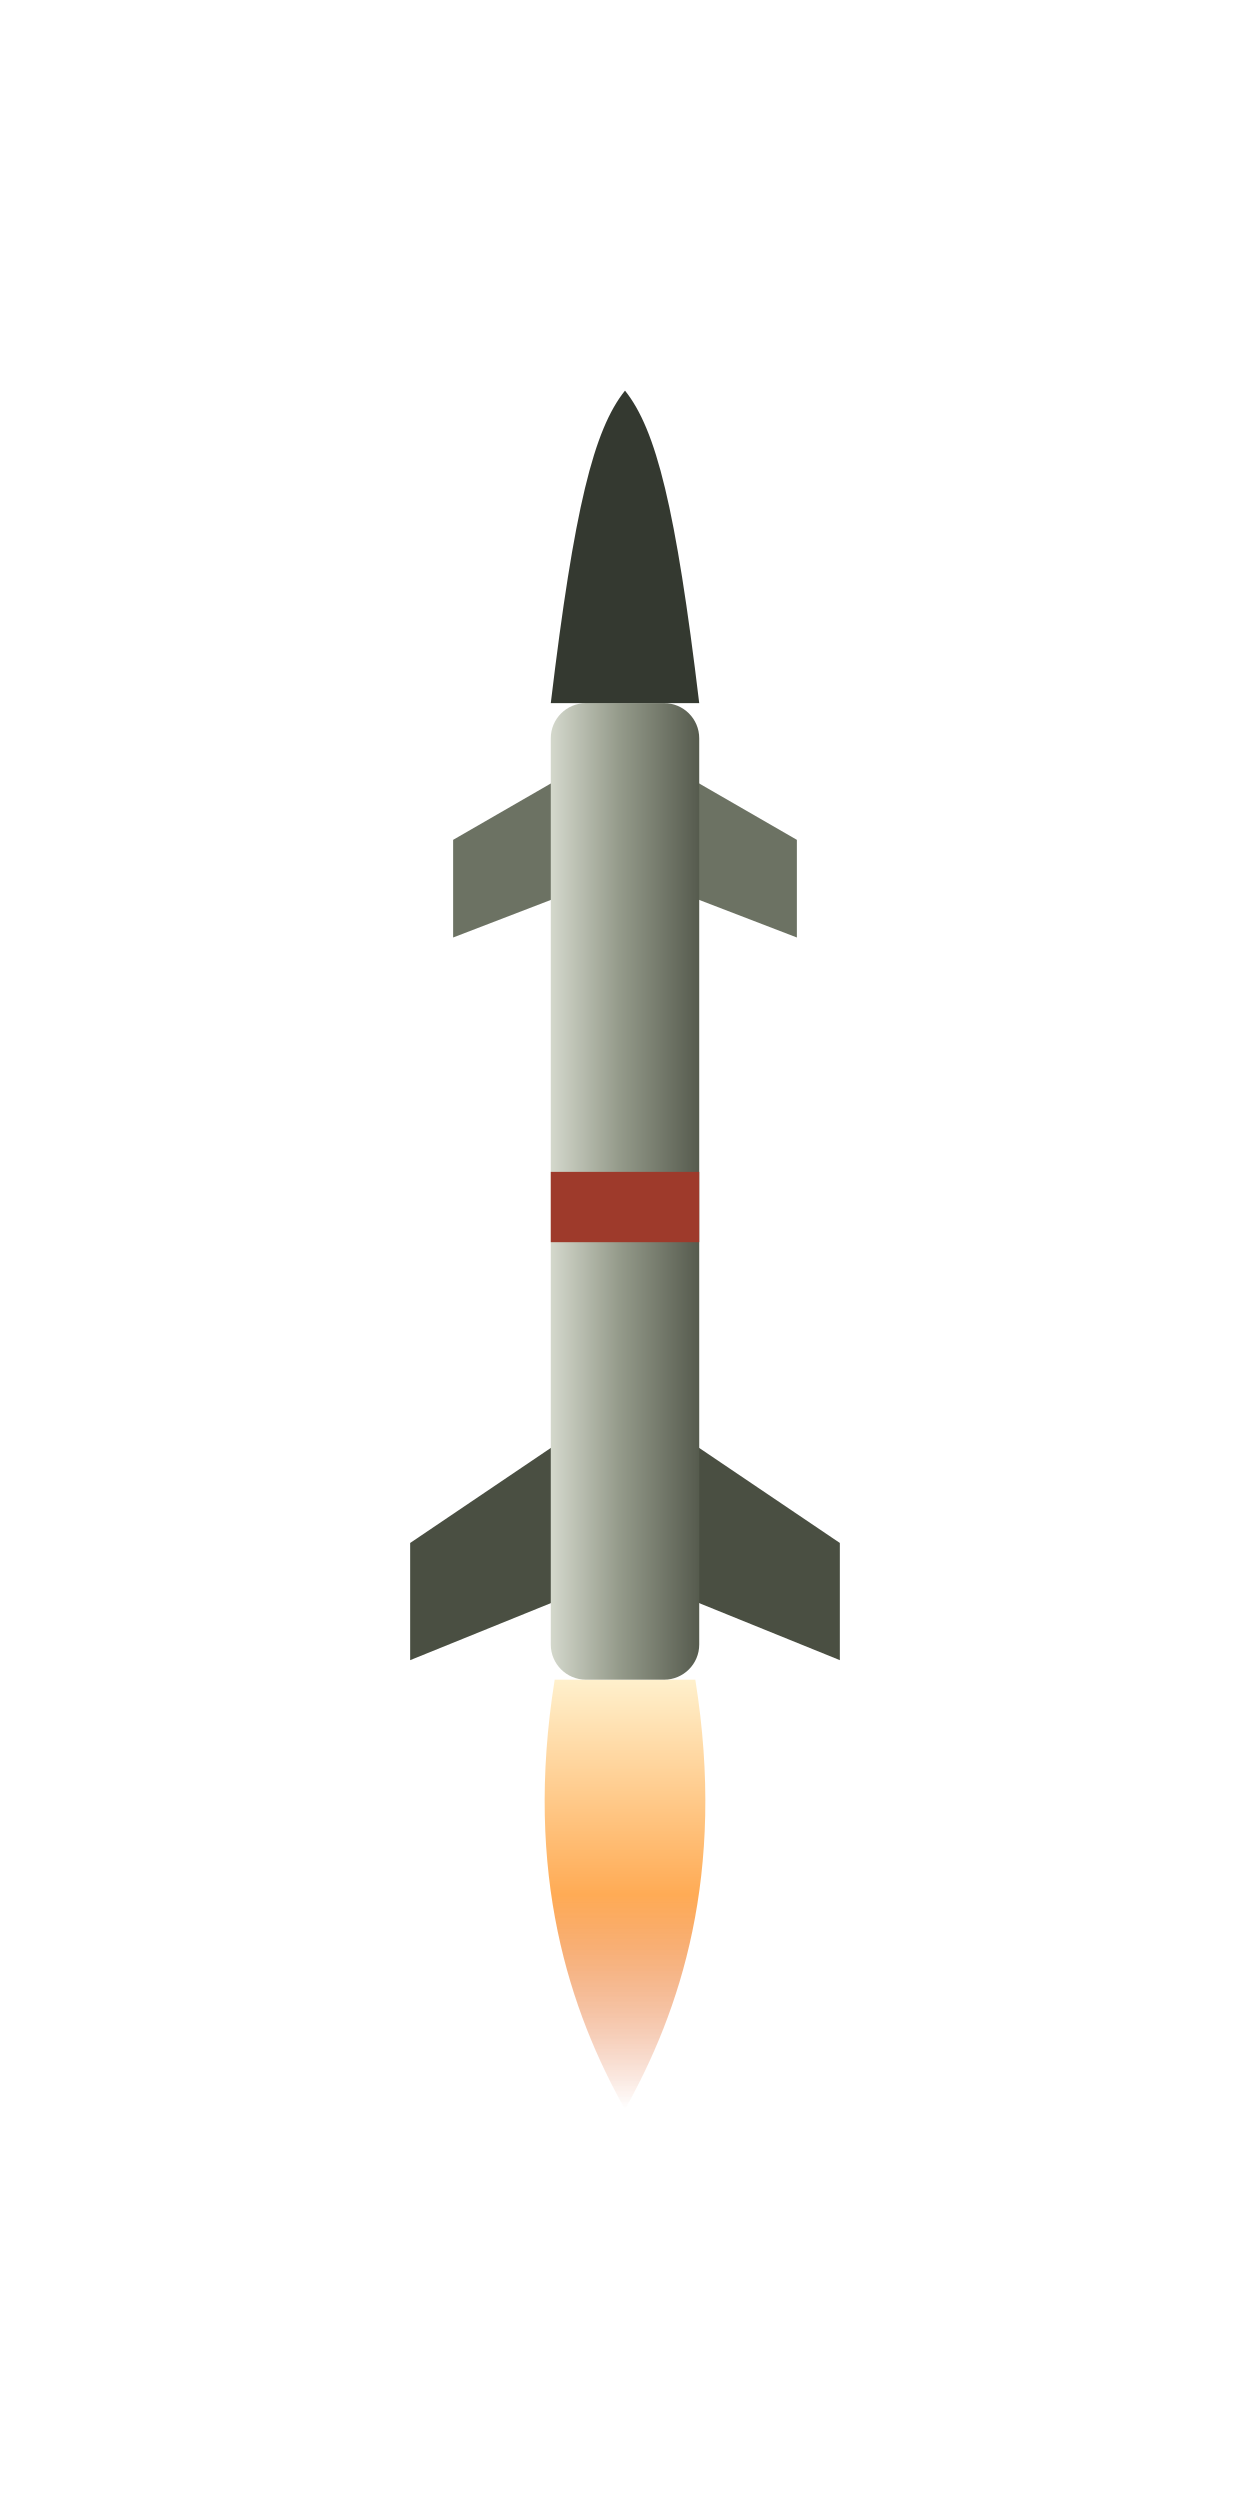
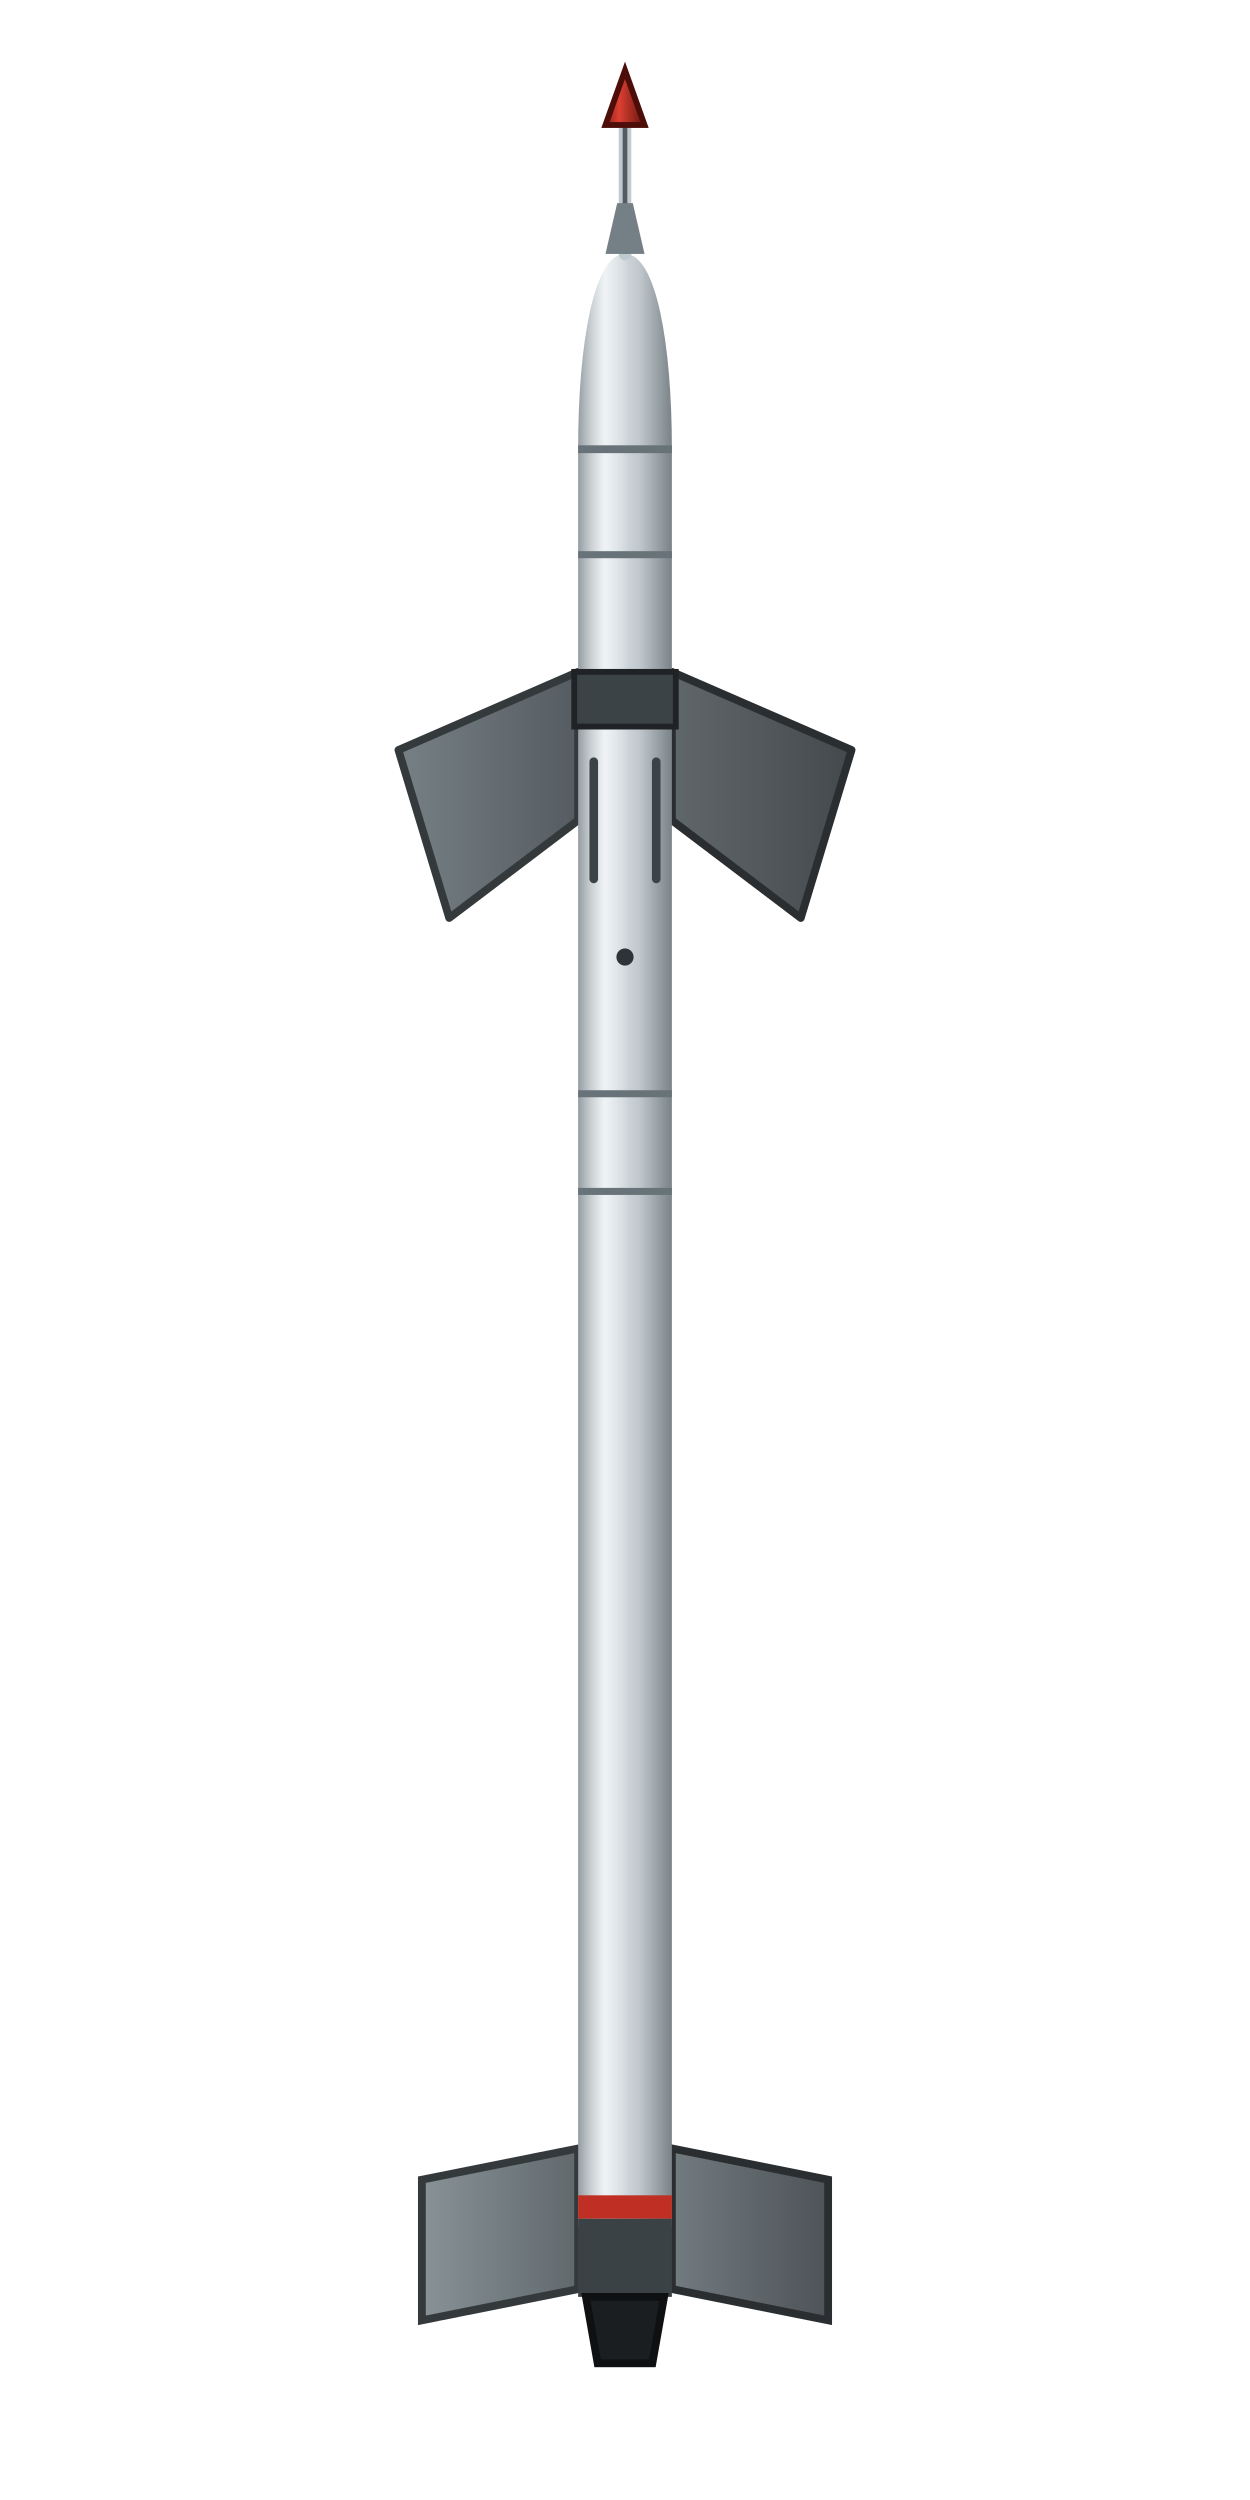
- <svg xmlns="http://www.w3.org/2000/svg" viewBox="0 0 32 64">
+ <svg xmlns="http://www.w3.org/2000/svg" viewBox="0 0 32 64" width="100%" height="100%">
  <defs>
-     <linearGradient id="mp-body" x1="0" y1="0" x2="1" y2="0">
-       <stop offset="0" stop-color="#d4d8cc" />
-       <stop offset="0.45" stop-color="#969c8c" />
-       <stop offset="1" stop-color="#565b4e" />
+     <linearGradient id="igla-body" x1="0" y1="0" x2="1" y2="0">
+       <stop offset="0%" stop-color="#949da2" />
+       <stop offset="28%" stop-color="#e2e8ec" />
+       <stop offset="65%" stop-color="#c1c9ce" />
+       <stop offset="100%" stop-color="#7a8388" />
    </linearGradient>
-     <linearGradient id="mp-flame" x1="0" y1="0" x2="0" y2="1">
-       <stop offset="0" stop-color="#fff0cc" />
-       <stop offset="0.5" stop-color="#ffab55" />
-       <stop offset="1" stop-color="#d9531f" stop-opacity="0" />
+     <linearGradient id="igla-shine" x1="0" y1="0" x2="1" y2="0">
+       <stop offset="0%" stop-color="#ffffff" stop-opacity="0" />
+       <stop offset="30%" stop-color="#ffffff" stop-opacity="0.45" />
+       <stop offset="55%" stop-color="#ffffff" stop-opacity="0" />
+     </linearGradient>
+     <linearGradient id="igla-canard-l" x1="0" y1="0" x2="1" y2="0">
+       <stop offset="0%" stop-color="#768085" />
+       <stop offset="100%" stop-color="#555c61" />
+     </linearGradient>
+     <linearGradient id="igla-canard-r" x1="0" y1="0" x2="1" y2="0">
+       <stop offset="0%" stop-color="#60676b" />
+       <stop offset="100%" stop-color="#44494c" />
+     </linearGradient>
+     <linearGradient id="igla-fin-tail-l" x1="0" y1="0" x2="1" y2="0">
+       <stop offset="0%" stop-color="#889297" />
+       <stop offset="100%" stop-color="#60686c" />
+     </linearGradient>
+     <linearGradient id="igla-fin-tail-r" x1="0" y1="0" x2="1" y2="0">
+       <stop offset="0%" stop-color="#727b80" />
+       <stop offset="100%" stop-color="#4d5357" />
+     </linearGradient>
+     <linearGradient id="igla-spike-tip" x1="0" y1="0" x2="1" y2="0">
+       <stop offset="0%" stop-color="#8e2017" />
+       <stop offset="35%" stop-color="#dc4032" />
+       <stop offset="100%" stop-color="#66140e" />
    </linearGradient>
  </defs>
-   <path d="M14.2 43 L17.8 43 C18.6 48 17.4 51.5 16 54 C14.6 51.5 13.4 48 14.2 43 Z" fill="url(#mp-flame)" />
-   <path d="M14.2 37 L10.5 39.5 L10.5 42.5 L14.2 41 Z" fill="#4a4f42" />
-   <path d="M17.8 37 L21.5 39.5 L21.5 42.5 L17.8 41 Z" fill="#4a4f42" />
-   <path d="M14.2 20 L11.6 21.5 L11.6 24 L14.2 23 Z" fill="#6c7263" />
-   <path d="M17.8 20 L20.4 21.5 L20.4 24 L17.8 23 Z" fill="#6c7263" />
-   <rect x="14.1" y="18" width="3.8" height="25" rx="0.9" fill="url(#mp-body)" />
-   <rect x="14.1" y="30" width="3.8" height="1.8" fill="#9e3a2b" />
-   <path d="M14.1 18 C14.7 13 15.2 11 16 10 C16.8 11 17.3 13 17.9 18 Z" fill="#343930" />
+   <polygon points="14.8,55 10.8,55.8 10.8,59.4 14.8,58.6" fill="url(#igla-fin-tail-l)" stroke="#34393c" stroke-width="0.2" />
+   <polygon points="17.2,55 21.2,55.8 21.2,59.4 17.2,58.6" fill="url(#igla-fin-tail-r)" stroke="#2a2e30" stroke-width="0.2" />
+   <polygon points="14.8,17.2 10.2,19.2 11.5,23.5 14.8,21" fill="url(#igla-canard-l)" stroke="#34393c" stroke-width="0.2" stroke-linejoin="round" />
+   <polygon points="17.2,17.2 21.8,19.2 20.5,23.5 17.2,21" fill="url(#igla-canard-r)" stroke="#2a2e30" stroke-width="0.2" stroke-linejoin="round" />
+   <polygon points="15.6,16 15.6,13.2 16.4,13.2 16.4,16" fill="#586166" stroke="#2a2e30" stroke-width="0.18" />
+   <path d="M 14.8 11.5 C 14.8 8.8, 15.2 6.5, 16 6.5 C 16.8 6.5, 17.2 8.8, 17.2 11.5 Z" fill="url(#igla-body)" />
+   <rect x="14.8" y="11.5" width="2.4" height="45.5" fill="url(#igla-body)" />
+   <rect x="14.8" y="6.5" width="2.4" height="50.5" fill="url(#igla-shine)" />
+   <line x1="16" y1="6.5" x2="16" y2="2.6" stroke="#c0c9ce" stroke-width="0.32" stroke-linecap="round" />
+   <line x1="16" y1="6.5" x2="16" y2="2.6" stroke="#525b60" stroke-width="0.12" />
+   <polygon points="15.5,6.5 16.5,6.5 16.2,5.2 15.8,5.2" fill="#758086" />
+   <polygon points="15.5,3.2 16.5,3.2 16,1.8" fill="url(#igla-spike-tip)" stroke="#4d0e09" stroke-width="0.15" />
+   <rect x="14.7" y="17.2" width="2.6" height="1.4" fill="#3c4347" stroke="#1f2325" stroke-width="0.15" />
+   <line x1="15.2" y1="19.5" x2="15.2" y2="22.5" stroke="#3c4347" stroke-width="0.22" stroke-linecap="round" />
+   <line x1="16.8" y1="19.5" x2="16.8" y2="22.5" stroke="#3c4347" stroke-width="0.22" stroke-linecap="round" />
+   <line x1="14.8" y1="11.5" x2="17.2" y2="11.5" stroke="#687379" stroke-width="0.2" />
+   <line x1="14.8" y1="14.2" x2="17.2" y2="14.2" stroke="#687379" stroke-width="0.18" />
+   <line x1="14.8" y1="28" x2="17.2" y2="28" stroke="#687379" stroke-width="0.18" />
+   <line x1="14.8" y1="30.5" x2="17.2" y2="30.5" stroke="#687379" stroke-width="0.18" />
+   <circle cx="16" cy="24.5" r="0.22" fill="#2d3336" />
+   <rect x="14.8" y="56.2" width="2.4" height="0.6" fill="#c02f23" />
+   <rect x="14.8" y="56.8" width="2.4" height="2" fill="#3b4246" />
+   <path d="M 15 58.8 L 17 58.8 L 16.7 60.5 L 15.3 60.5 Z" fill="#1b1e20" stroke="#0e1011" stroke-width="0.2" />
</svg>
